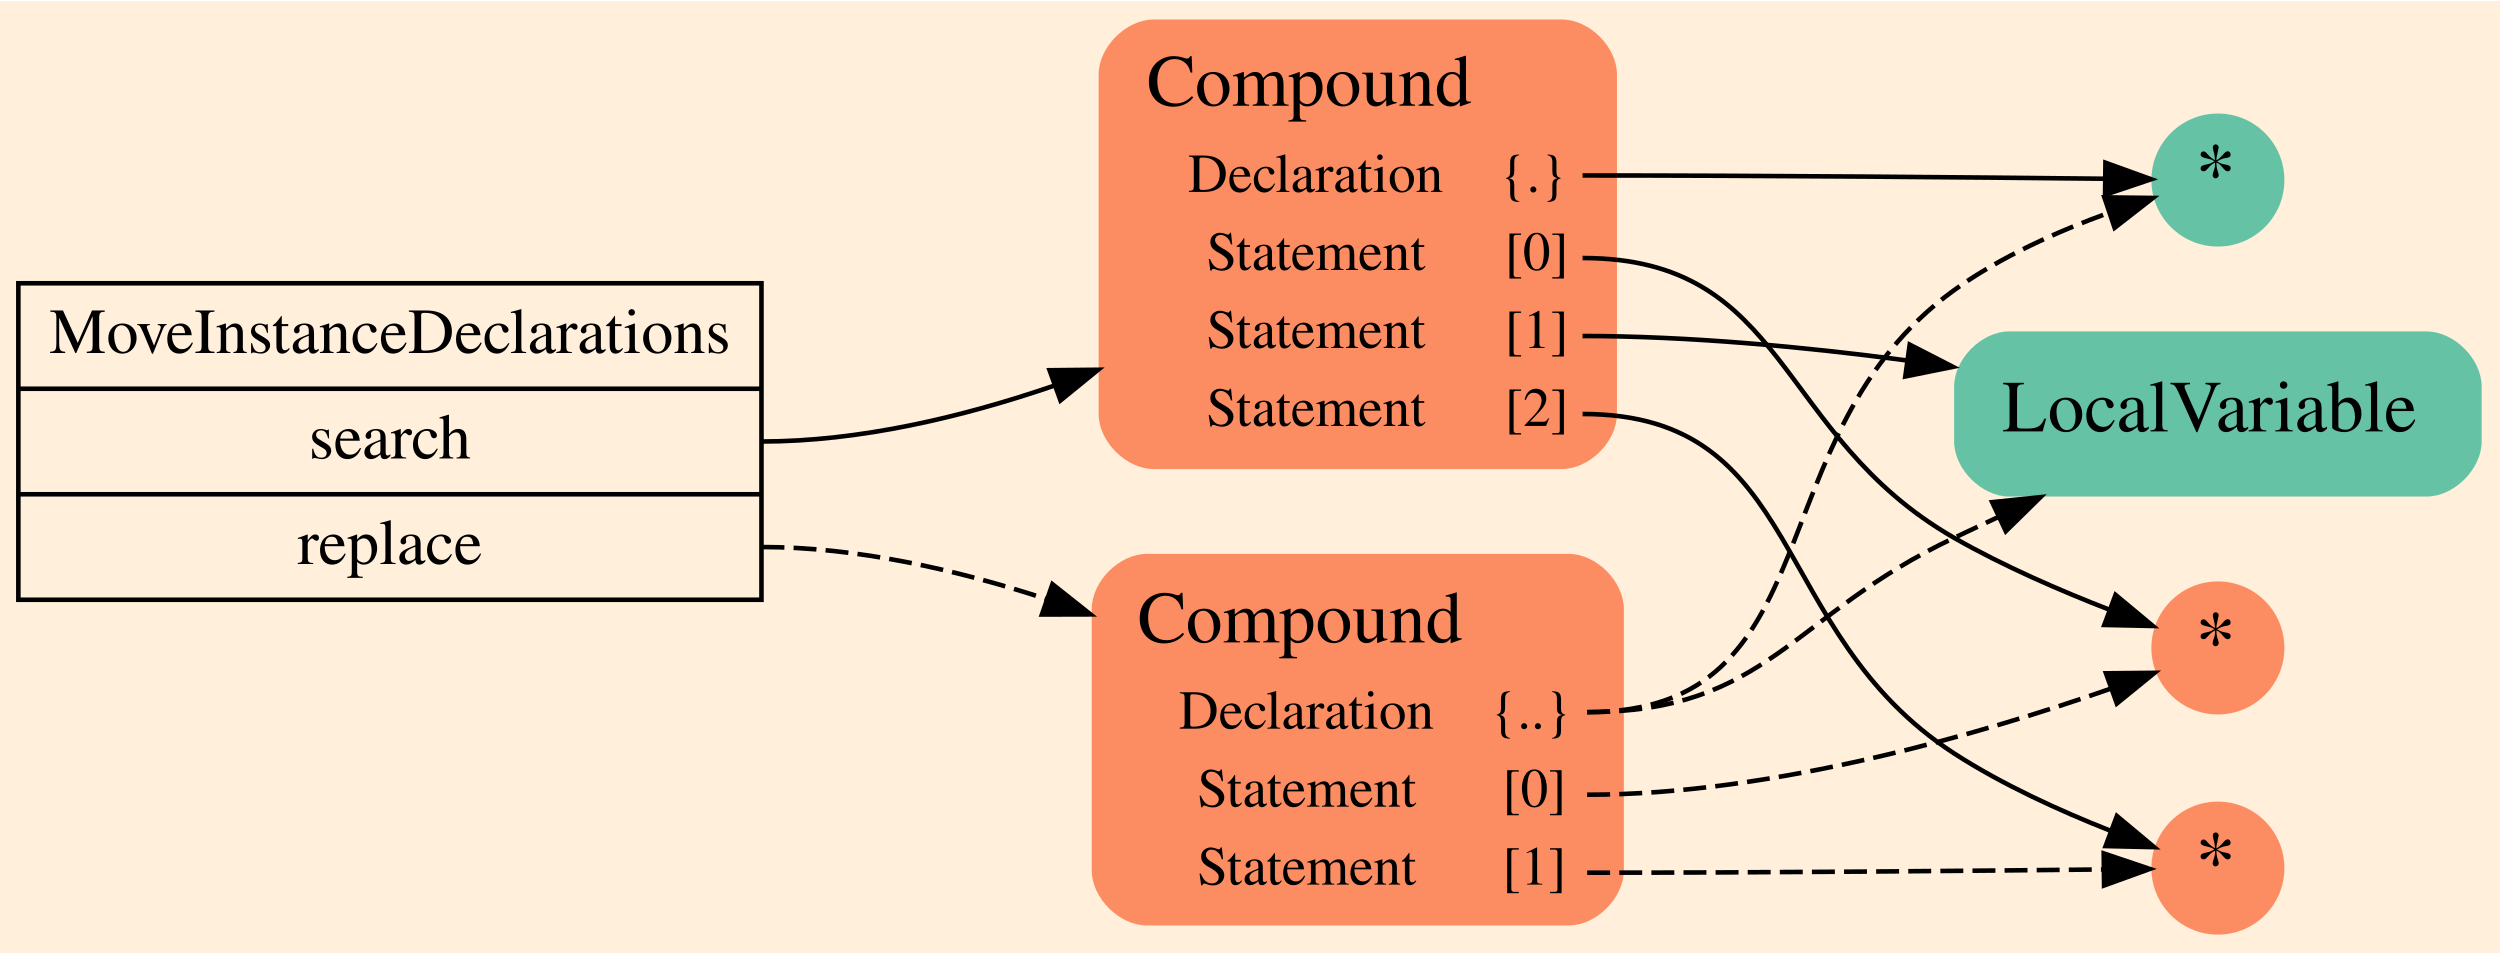
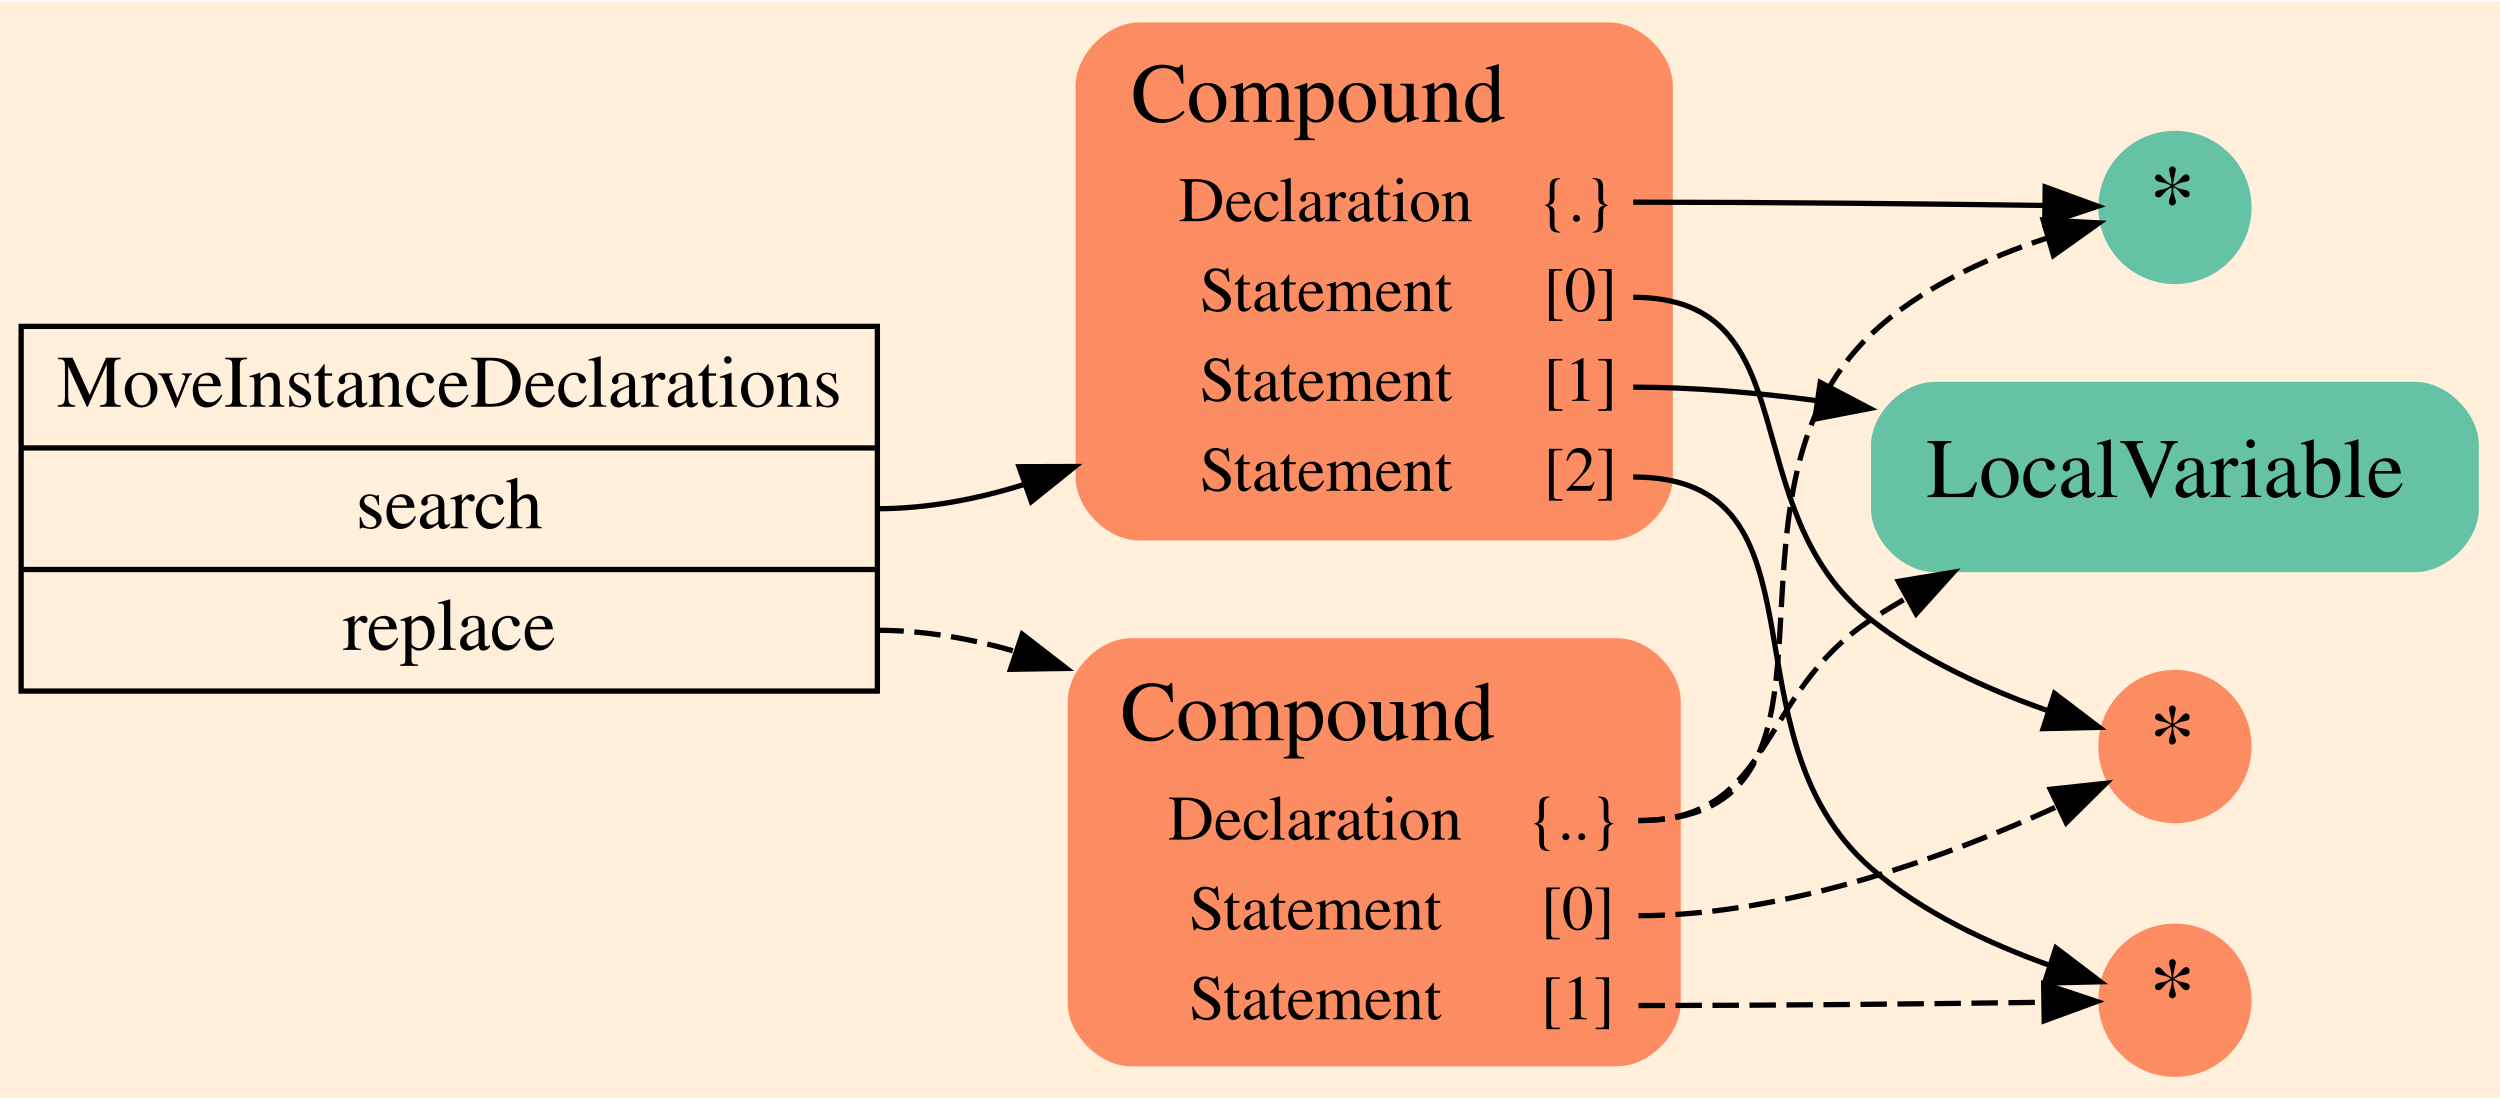
- <svg xmlns="http://www.w3.org/2000/svg" width="545pt" height="208pt" viewBox="0.00 0.00 545.00 207.50">
+ <svg xmlns="http://www.w3.org/2000/svg" width="473pt" height="208pt" viewBox="0.00 0.00 473.00 207.50">
  <g id="graph0" class="graph" transform="scale(1 1) rotate(0) translate(4 203.5)">
-     <polygon fill="#ffefdb" stroke="transparent" points="-4,4 -4,-203.5 541,-203.5 541,4 -4,4" />
+     <polygon fill="#ffefdb" stroke="transparent" points="-4,4 -4,-203.5 469,-203.5 469,4 -4,4" />
    <g id="node1" class="node">
      <polygon fill="#ffefdb" stroke="#000000" points="0,-73 0,-142 162,-142 162,-73 0,-73" />
      <text text-anchor="middle" x="81" y="-126.8" font-family="Times,serif" font-size="14.00" fill="#000000">MoveInstanceDeclarations</text>
      <polyline fill="none" stroke="#000000" points="0,-119 162,-119 " />
      <text text-anchor="middle" x="81" y="-103.8" font-family="Times,serif" font-size="14.00" fill="#000000">search</text>
      <polyline fill="none" stroke="#000000" points="0,-96 162,-96 " />
      <text text-anchor="middle" x="81" y="-80.8" font-family="Times,serif" font-size="14.00" fill="#000000">replace</text>
    </g>
    <g id="node2" class="node">
-       <path fill="#fc8d62" stroke="transparent" d="M336.5,-199.5C336.5,-199.5 247.5,-199.5 247.5,-199.5 241.5,-199.5 235.5,-193.5 235.5,-187.5 235.5,-187.5 235.5,-113.5 235.5,-113.5 235.5,-107.5 241.5,-101.5 247.5,-101.5 247.5,-101.5 336.5,-101.5 336.5,-101.5 342.5,-101.5 348.5,-107.5 348.5,-113.5 348.5,-113.5 348.5,-187.5 348.5,-187.5 348.5,-193.5 342.5,-199.5 336.5,-199.5" />
-       <text text-anchor="start" x="246" y="-180.7" font-family="Times,serif" font-size="16.00" fill="#000000">Compound</text>
-       <text text-anchor="start" x="255" y="-161.9" font-family="Times,serif" font-size="12.00" fill="#000000">Declaration</text>
-       <text text-anchor="start" x="323" y="-161.9" font-family="Times,serif" font-size="12.00" fill="#000000">{.}</text>
-       <text text-anchor="start" x="259" y="-144.9" font-family="Times,serif" font-size="12.00" fill="#000000">Statement</text>
-       <text text-anchor="start" x="324" y="-144.9" font-family="Times,serif" font-size="12.00" fill="#000000">[0]</text>
-       <text text-anchor="start" x="259" y="-127.9" font-family="Times,serif" font-size="12.00" fill="#000000">Statement</text>
-       <text text-anchor="start" x="324" y="-127.9" font-family="Times,serif" font-size="12.00" fill="#000000">[1]</text>
-       <text text-anchor="start" x="259" y="-110.9" font-family="Times,serif" font-size="12.00" fill="#000000">Statement</text>
-       <text text-anchor="start" x="324" y="-110.9" font-family="Times,serif" font-size="12.00" fill="#000000">[2]</text>
+       <path fill="#fc8d62" stroke="transparent" d="M300.5,-199.5C300.5,-199.5 211.5,-199.5 211.5,-199.5 205.5,-199.5 199.5,-193.5 199.5,-187.5 199.5,-187.5 199.5,-113.5 199.5,-113.5 199.5,-107.5 205.5,-101.5 211.5,-101.5 211.5,-101.5 300.5,-101.5 300.5,-101.5 306.5,-101.5 312.5,-107.5 312.5,-113.5 312.5,-113.5 312.5,-187.5 312.5,-187.5 312.5,-193.5 306.5,-199.5 300.5,-199.5" />
+       <text text-anchor="start" x="210" y="-180.7" font-family="Times,serif" font-size="16.00" fill="#000000">Compound</text>
+       <text text-anchor="start" x="219" y="-161.9" font-family="Times,serif" font-size="12.00" fill="#000000">Declaration</text>
+       <text text-anchor="start" x="287" y="-161.9" font-family="Times,serif" font-size="12.00" fill="#000000">{.}</text>
+       <text text-anchor="start" x="223" y="-144.9" font-family="Times,serif" font-size="12.00" fill="#000000">Statement</text>
+       <text text-anchor="start" x="288" y="-144.9" font-family="Times,serif" font-size="12.00" fill="#000000">[0]</text>
+       <text text-anchor="start" x="223" y="-127.9" font-family="Times,serif" font-size="12.00" fill="#000000">Statement</text>
+       <text text-anchor="start" x="288" y="-127.9" font-family="Times,serif" font-size="12.00" fill="#000000">[1]</text>
+       <text text-anchor="start" x="223" y="-110.9" font-family="Times,serif" font-size="12.00" fill="#000000">Statement</text>
+       <text text-anchor="start" x="288" y="-110.9" font-family="Times,serif" font-size="12.00" fill="#000000">[2]</text>
    </g>
    <g id="edge1" class="edge">
-       <path fill="none" stroke="#000000" d="M162,-107.5C183.348,-107.5 205.717,-112.792 225.762,-119.662" />
-       <polygon fill="#000000" stroke="#000000" points="224.807,-123.038 235.401,-123.146 227.186,-116.455 224.807,-123.038" />
+       <path fill="none" stroke="#000000" d="M162,-107.5C171.291,-107.5 180.669,-109.259 189.718,-112.065" />
+       <polygon fill="#000000" stroke="#000000" points="188.794,-115.451 199.389,-115.487 191.13,-108.852 188.794,-115.451" />
    </g>
    <g id="node7" class="node">
-       <path fill="#fc8d62" stroke="transparent" d="M338,-83C338,-83 246,-83 246,-83 240,-83 234,-77 234,-71 234,-71 234,-14 234,-14 234,-8 240,-2 246,-2 246,-2 338,-2 338,-2 344,-2 350,-8 350,-14 350,-14 350,-71 350,-71 350,-77 344,-83 338,-83" />
-       <text text-anchor="start" x="244" y="-63.7" font-family="Times,serif" font-size="16.00" fill="#000000">Compound</text>
-       <text text-anchor="start" x="253" y="-44.9" font-family="Times,serif" font-size="12.00" fill="#000000">Declaration</text>
-       <text text-anchor="start" x="321" y="-44.9" font-family="Times,serif" font-size="12.00" fill="#000000">{..}</text>
-       <text text-anchor="start" x="257" y="-27.9" font-family="Times,serif" font-size="12.00" fill="#000000">Statement</text>
-       <text text-anchor="start" x="323.5" y="-27.9" font-family="Times,serif" font-size="12.00" fill="#000000">[0]</text>
-       <text text-anchor="start" x="257" y="-10.9" font-family="Times,serif" font-size="12.00" fill="#000000">Statement</text>
-       <text text-anchor="start" x="323.5" y="-10.9" font-family="Times,serif" font-size="12.00" fill="#000000">[1]</text>
+       <path fill="#fc8d62" stroke="transparent" d="M302,-83C302,-83 210,-83 210,-83 204,-83 198,-77 198,-71 198,-71 198,-14 198,-14 198,-8 204,-2 210,-2 210,-2 302,-2 302,-2 308,-2 314,-8 314,-14 314,-14 314,-71 314,-71 314,-77 308,-83 302,-83" />
+       <text text-anchor="start" x="208" y="-63.7" font-family="Times,serif" font-size="16.00" fill="#000000">Compound</text>
+       <text text-anchor="start" x="217" y="-44.9" font-family="Times,serif" font-size="12.00" fill="#000000">Declaration</text>
+       <text text-anchor="start" x="285" y="-44.9" font-family="Times,serif" font-size="12.00" fill="#000000">{..}</text>
+       <text text-anchor="start" x="221" y="-27.9" font-family="Times,serif" font-size="12.00" fill="#000000">Statement</text>
+       <text text-anchor="start" x="287.5" y="-27.9" font-family="Times,serif" font-size="12.00" fill="#000000">[0]</text>
+       <text text-anchor="start" x="221" y="-10.9" font-family="Times,serif" font-size="12.00" fill="#000000">Statement</text>
+       <text text-anchor="start" x="287.5" y="-10.9" font-family="Times,serif" font-size="12.00" fill="#000000">[1]</text>
    </g>
    <g id="edge2" class="edge">
-       <path fill="none" stroke="#000000" stroke-dasharray="5,2" d="M162,-84.5C182.79,-84.5 204.585,-79.576 224.258,-73.1" />
-       <polygon fill="#000000" stroke="#000000" points="225.433,-76.397 233.732,-69.81 223.137,-69.784 225.433,-76.397" />
+       <path fill="none" stroke="#000000" stroke-dasharray="5,2" d="M162,-84.5C170.766,-84.5 179.623,-82.959 188.215,-80.466" />
+       <polygon fill="#000000" stroke="#000000" points="189.402,-83.76 197.784,-77.28 187.19,-77.119 189.402,-83.76" />
    </g>
    <g id="node3" class="node">
-       <ellipse fill="#66c2a5" stroke="#000000" stroke-width="0" cx="479.5" cy="-164.5" rx="14.5" ry="14.5" />
-       <text text-anchor="start" x="474.5" y="-160.1" font-family="Times,serif" font-size="18.00" fill="#000000">*</text>
+       <ellipse fill="#66c2a5" stroke="#000000" stroke-width="0" cx="407.5" cy="-164.5" rx="14.5" ry="14.5" />
+       <text text-anchor="start" x="402.5" y="-160.1" font-family="Times,serif" font-size="18.00" fill="#000000">*</text>
    </g>
    <g id="edge3" class="edge">
-       <path fill="none" stroke="#000000" d="M341,-165.5C380.732,-165.5 426.873,-165.083 454.598,-164.788" />
-       <polygon fill="#000000" stroke="#000000" points="454.983,-168.284 464.944,-164.674 454.906,-161.285 454.983,-168.284" />
+       <path fill="none" stroke="#000000" d="M305,-165.5C331.549,-165.5 361.965,-165.16 382.724,-164.877" />
+       <polygon fill="#000000" stroke="#000000" points="382.954,-168.374 392.903,-164.732 382.854,-161.375 382.954,-168.374" />
    </g>
    <g id="node4" class="node">
-       <ellipse fill="#fc8d62" stroke="#000000" stroke-width="0" cx="479.5" cy="-62.5" rx="14.5" ry="14.5" />
-       <text text-anchor="start" x="474.5" y="-58.1" font-family="Times,serif" font-size="18.00" fill="#000000">*</text>
+       <ellipse fill="#fc8d62" stroke="#000000" stroke-width="0" cx="407.5" cy="-62.5" rx="14.5" ry="14.5" />
+       <text text-anchor="start" x="402.5" y="-58.1" font-family="Times,serif" font-size="18.00" fill="#000000">*</text>
    </g>
    <g id="edge4" class="edge">
-       <path fill="none" stroke="#000000" d="M341,-147.5C386.067,-147.5 382.9,-108.91 422,-86.5 432.668,-80.385 445.199,-74.969 455.836,-70.837" />
-       <polygon fill="#000000" stroke="#000000" points="457.189,-74.067 465.33,-67.287 454.737,-67.51 457.189,-74.067" />
+       <path fill="none" stroke="#000000" d="M305,-147.5C338.69,-147.5 323.495,-107.297 350,-86.5 359.803,-78.808 372.425,-73.179 383.345,-69.314" />
+       <polygon fill="#000000" stroke="#000000" points="384.711,-72.551 393.146,-66.139 382.554,-65.892 384.711,-72.551" />
    </g>
    <g id="node5" class="node">
-       <path fill="#66c2a5" stroke="transparent" d="M525,-131.5C525,-131.5 434,-131.5 434,-131.5 428,-131.5 422,-125.5 422,-119.5 422,-119.5 422,-107.5 422,-107.5 422,-101.5 428,-95.5 434,-95.5 434,-95.5 525,-95.5 525,-95.5 531,-95.5 537,-101.5 537,-107.5 537,-107.5 537,-119.5 537,-119.5 537,-125.5 531,-131.5 525,-131.5" />
-       <text text-anchor="start" x="432.5" y="-109.7" font-family="Times,serif" font-size="16.00" fill="#000000">LocalVariable</text>
+       <path fill="#66c2a5" stroke="transparent" d="M453,-131.5C453,-131.5 362,-131.5 362,-131.5 356,-131.5 350,-125.5 350,-119.5 350,-119.5 350,-107.5 350,-107.5 350,-101.5 356,-95.5 362,-95.5 362,-95.5 453,-95.5 453,-95.5 459,-95.5 465,-101.5 465,-107.5 465,-107.5 465,-119.5 465,-119.5 465,-125.5 459,-131.5 453,-131.5" />
+       <text text-anchor="start" x="360.5" y="-109.7" font-family="Times,serif" font-size="16.00" fill="#000000">LocalVariable</text>
    </g>
    <g id="edge5" class="edge">
-       <path fill="none" stroke="#000000" d="M341,-130.5C364.109,-130.5 389.226,-128.14 411.647,-125.178" />
-       <polygon fill="#000000" stroke="#000000" points="412.315,-128.619 421.741,-123.781 411.356,-121.685 412.315,-128.619" />
+       <path fill="none" stroke="#000000" d="M305,-130.5C316.301,-130.5 328.209,-129.482 339.75,-127.944" />
+       <polygon fill="#000000" stroke="#000000" points="340.389,-131.388 349.774,-126.471 339.372,-124.462 340.389,-131.388" />
    </g>
    <g id="node6" class="node">
-       <ellipse fill="#fc8d62" stroke="#000000" stroke-width="0" cx="479.5" cy="-14.5" rx="14.5" ry="14.5" />
-       <text text-anchor="start" x="474.5" y="-10.1" font-family="Times,serif" font-size="18.00" fill="#000000">*</text>
+       <ellipse fill="#fc8d62" stroke="#000000" stroke-width="0" cx="407.5" cy="-14.5" rx="14.5" ry="14.5" />
+       <text text-anchor="start" x="402.5" y="-10.1" font-family="Times,serif" font-size="18.00" fill="#000000">*</text>
    </g>
    <g id="edge6" class="edge">
-       <path fill="none" stroke="#000000" d="M341,-113.5C389.762,-113.5 381.085,-66.026 422,-39.5 432.521,-32.679 445.215,-26.935 455.997,-22.679" />
-       <polygon fill="#000000" stroke="#000000" points="457.483,-25.86 465.615,-19.069 455.023,-19.307 457.483,-25.86" />
+       <path fill="none" stroke="#000000" d="M305,-113.5C343.493,-113.5 320.992,-64.803 350,-39.5 359.672,-31.063 372.632,-25.095 383.8,-21.111" />
+       <polygon fill="#000000" stroke="#000000" points="384.973,-24.41 393.406,-17.996 382.814,-17.751 384.973,-24.41" />
    </g>
    <g id="edge8" class="edge">
-       <path fill="none" stroke="#000000" stroke-dasharray="5,2" d="M342,-48.5C396.186,-48.5 378.065,-108.786 422,-140.5 432.103,-147.793 444.756,-153.382 455.618,-157.324" />
-       <polygon fill="#000000" stroke="#000000" points="454.748,-160.724 465.342,-160.6 456.983,-154.09 454.748,-160.724" />
+       <path fill="none" stroke="#000000" stroke-dasharray="5,2" d="M306,-48.5C351.325,-48.5 317.149,-109.273 350,-140.5 359.244,-149.287 372.171,-155.071 383.426,-158.754" />
+       <polygon fill="#000000" stroke="#000000" points="382.56,-162.147 393.14,-161.572 384.511,-155.424 382.56,-162.147" />
    </g>
    <g id="edge9" class="edge">
-       <path fill="none" stroke="#000000" stroke-dasharray="5,2" d="M342,-30.5C382.894,-30.5 428.891,-44.093 455.968,-53.561" />
-       <polygon fill="#000000" stroke="#000000" points="455.1,-56.969 465.694,-57.072 457.476,-50.384 455.1,-56.969" />
+       <path fill="none" stroke="#000000" stroke-dasharray="5,2" d="M306,-30.5C334.293,-30.5 365.055,-41.949 385.209,-51.151" />
+       <polygon fill="#000000" stroke="#000000" points="383.919,-54.414 394.452,-55.556 386.931,-48.095 383.919,-54.414" />
    </g>
    <g id="edge7" class="edge">
-       <path fill="none" stroke="#000000" stroke-dasharray="5,2" d="M342,-48.5C381.363,-48.5 386.407,-69.69 422,-86.5 425.137,-87.981 428.37,-89.506 431.63,-91.042" />
-       <polygon fill="#000000" stroke="#000000" points="430.288,-94.278 440.827,-95.369 433.269,-87.945 430.288,-94.278" />
+       <path fill="none" stroke="#000000" stroke-dasharray="5,2" d="M306,-48.5C331.839,-48.5 328.326,-72.433 350,-86.5 352.145,-87.892 354.373,-89.254 356.652,-90.579" />
+       <polygon fill="#000000" stroke="#000000" points="355.171,-93.758 365.622,-95.495 358.535,-87.62 355.171,-93.758" />
    </g>
    <g id="edge10" class="edge">
-       <path fill="none" stroke="#000000" stroke-dasharray="5,2" d="M342,-13.5C381.235,-13.5 426.766,-13.912 454.337,-14.207" />
-       <polygon fill="#000000" stroke="#000000" points="454.609,-17.71 464.647,-14.321 454.686,-10.711 454.609,-17.71" />
+       <path fill="none" stroke="#000000" stroke-dasharray="5,2" d="M306,-13.5C332.141,-13.5 362.067,-13.836 382.615,-14.118" />
+       <polygon fill="#000000" stroke="#000000" points="382.659,-17.619 392.708,-14.263 382.759,-10.62 382.659,-17.619" />
    </g>
  </g>
</svg>
